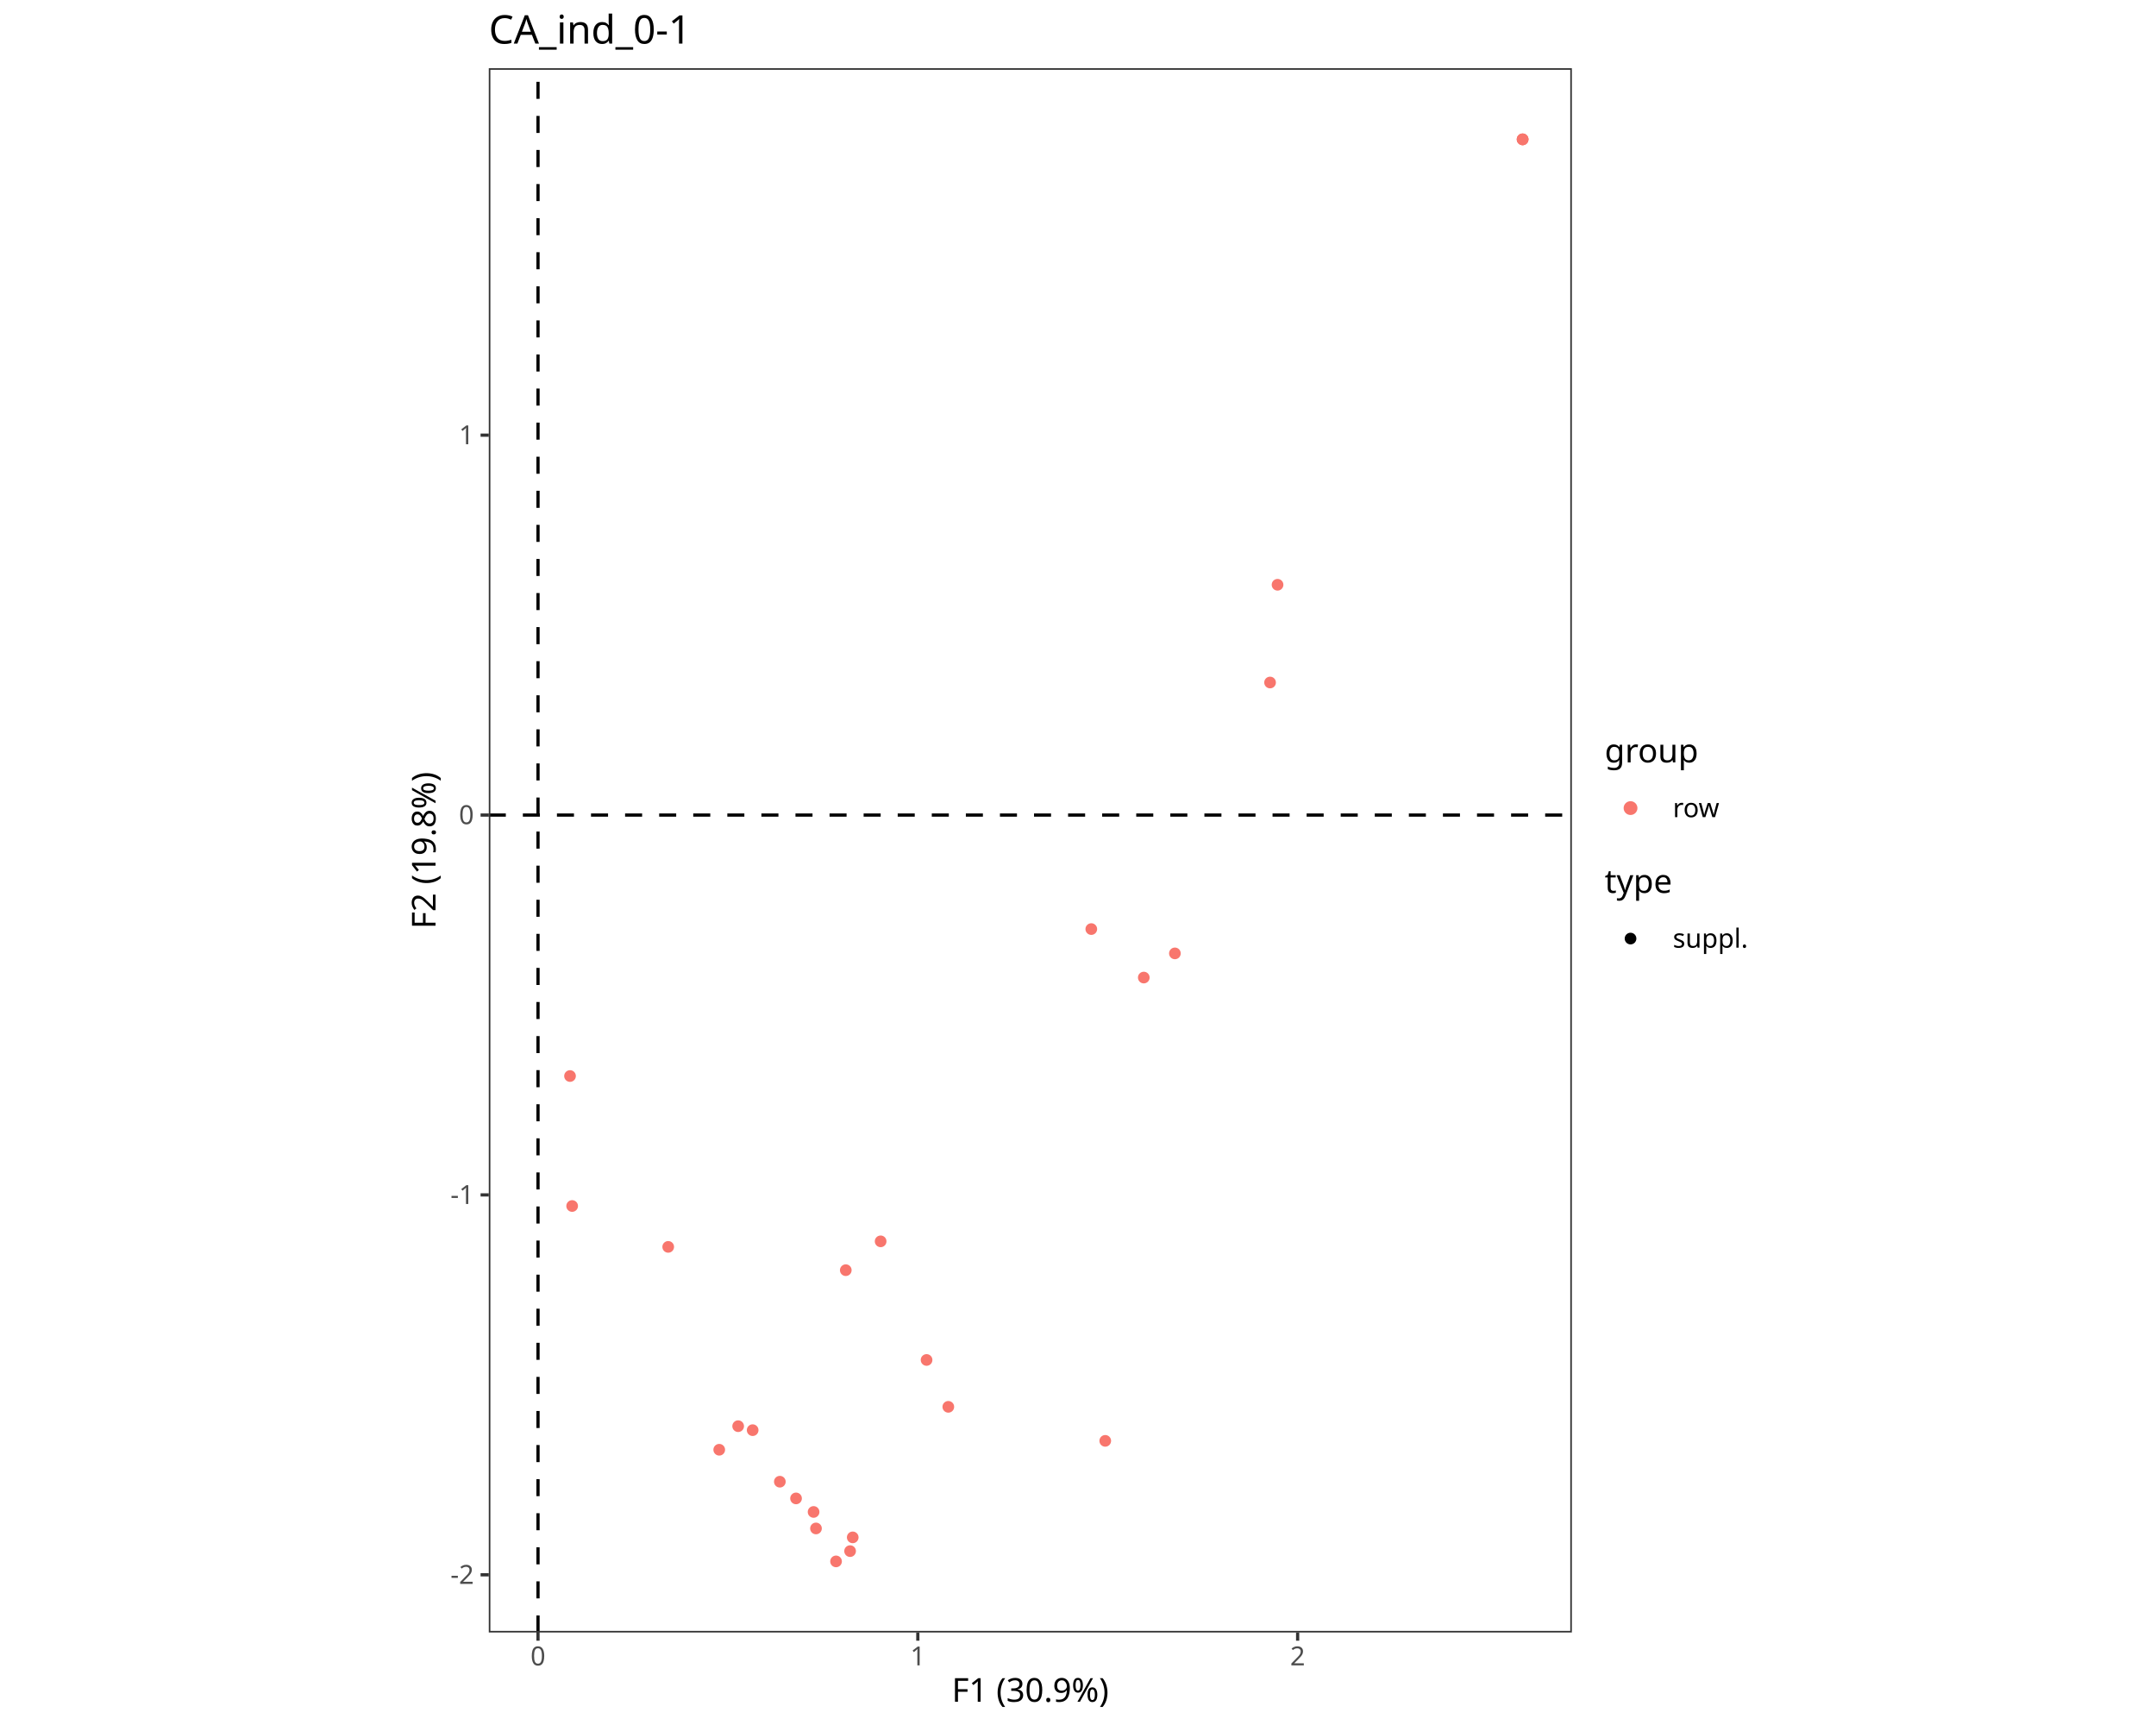
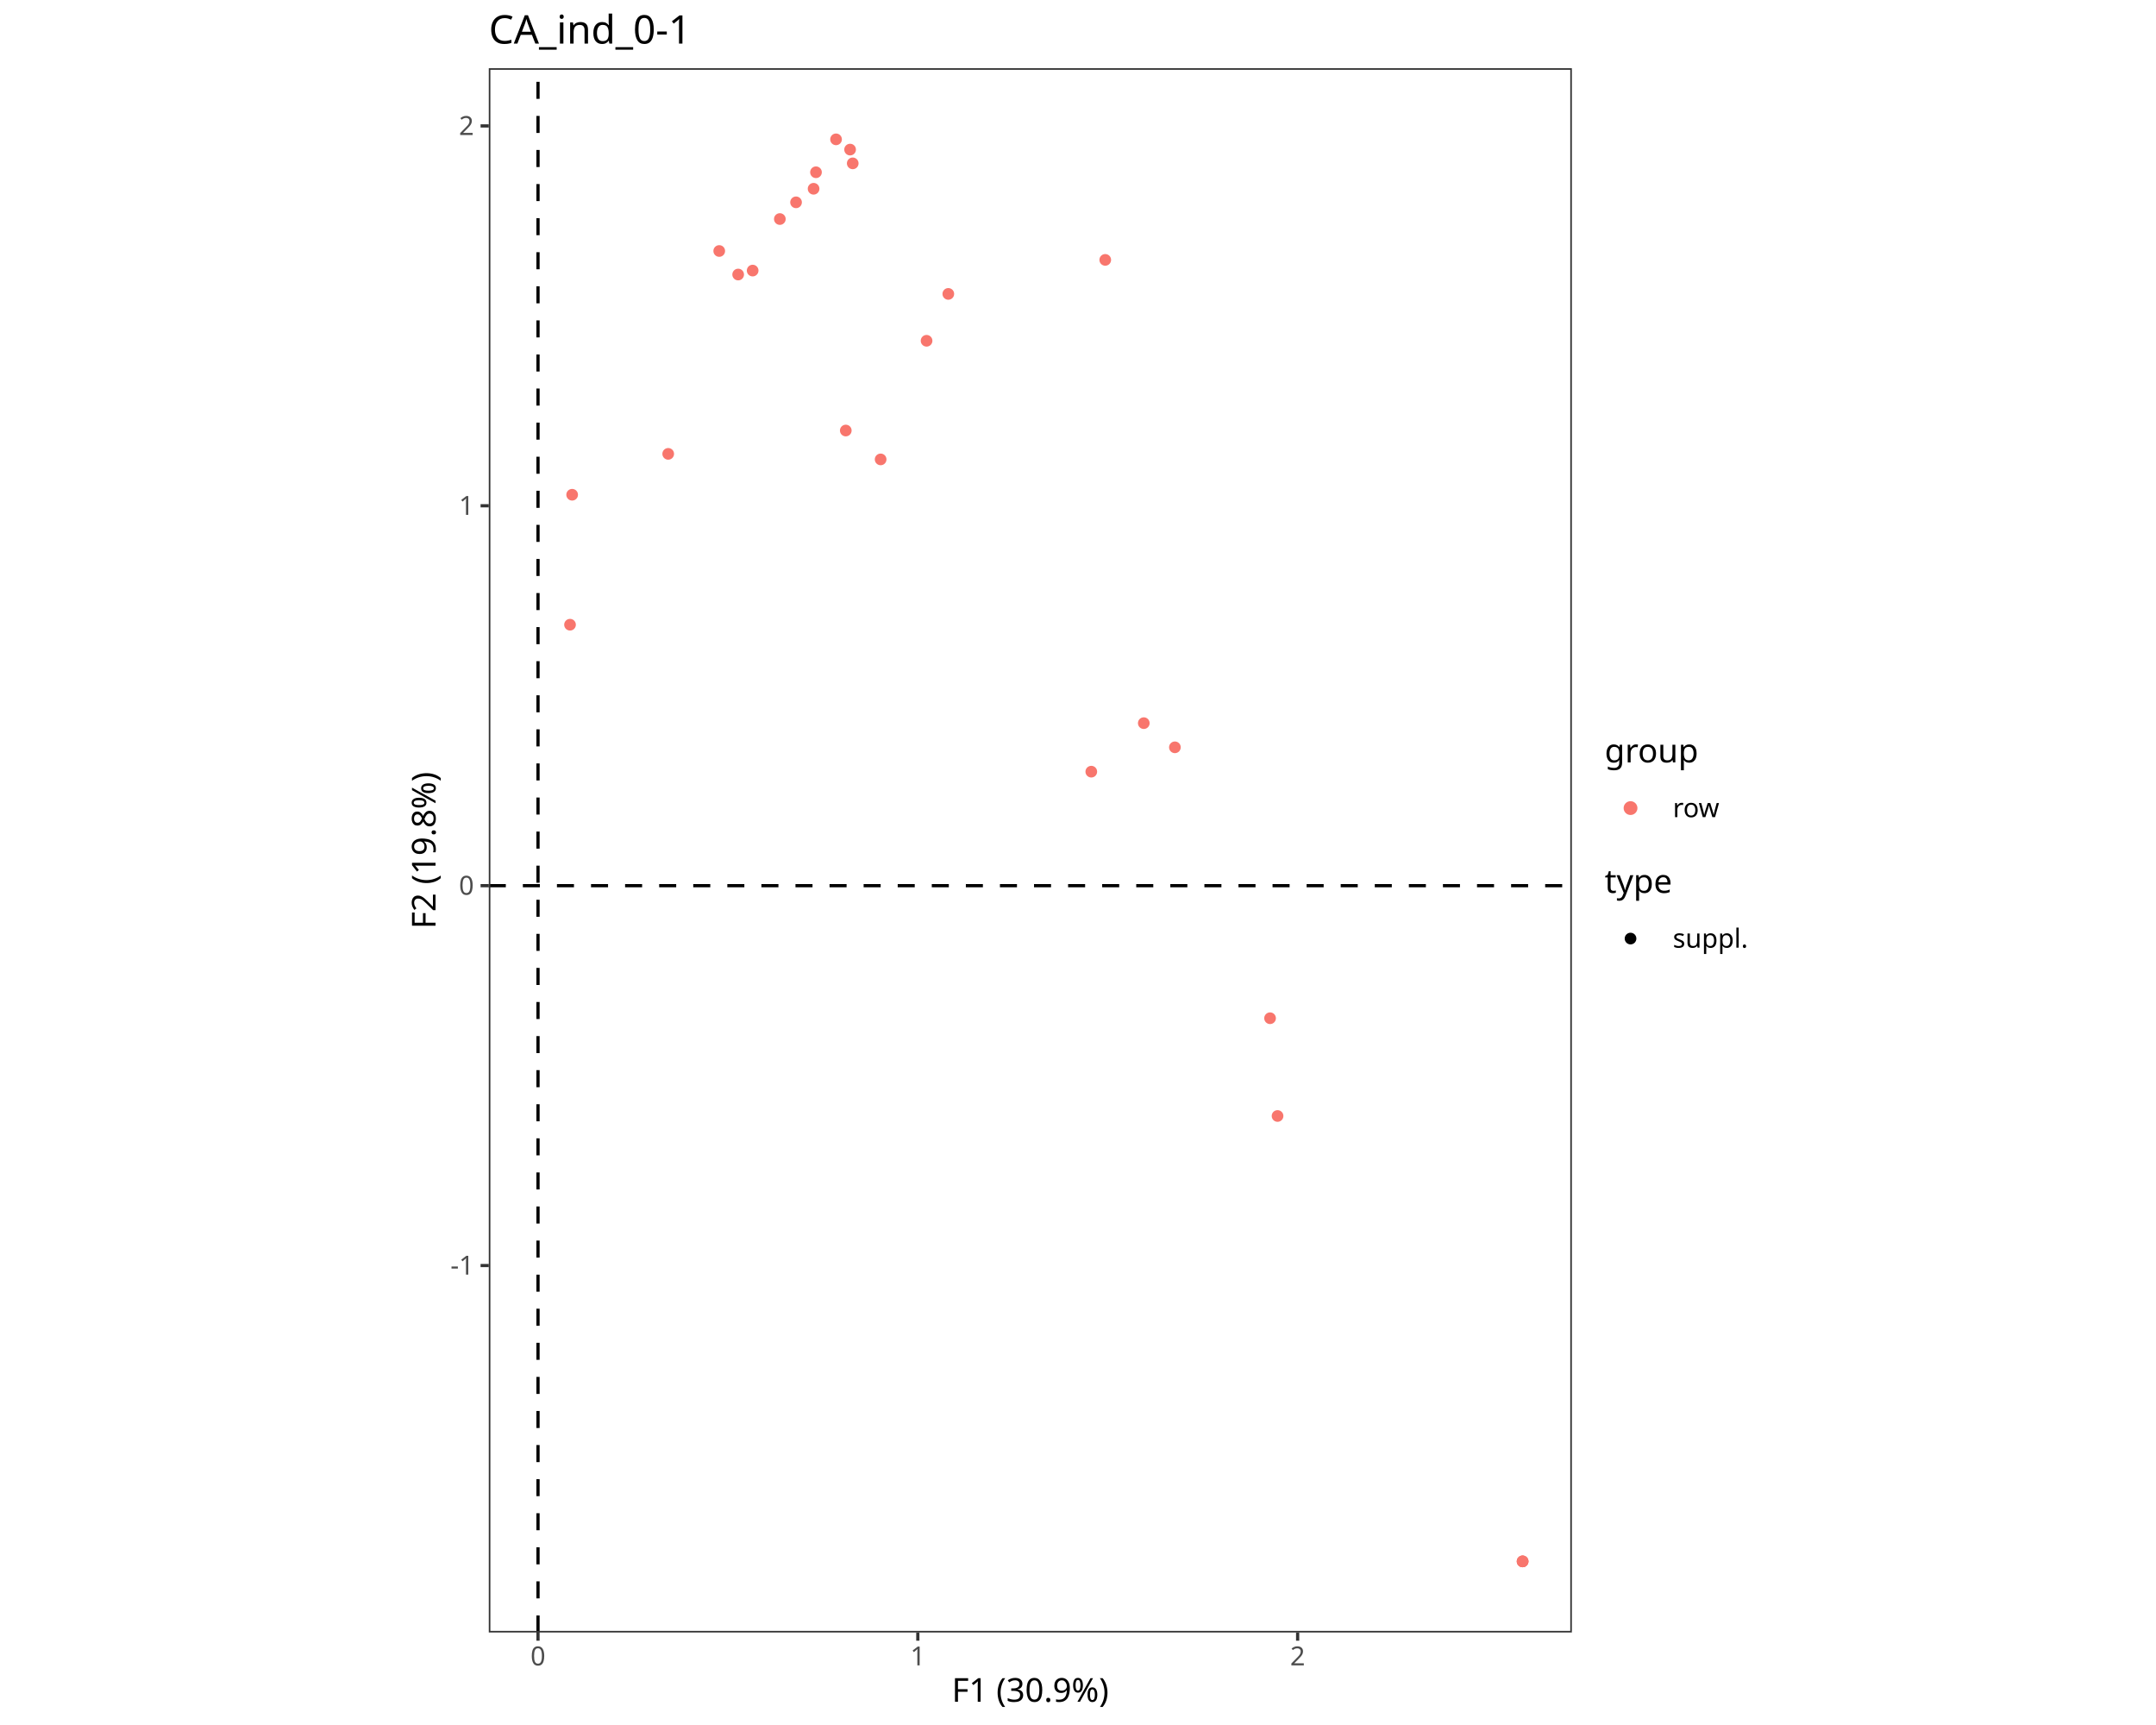
<svg xmlns="http://www.w3.org/2000/svg" class="svglite" data-engine-version="2.0" width="720.00pt" height="576.00pt" viewBox="0 0 720.00 576.00">
  <defs>
    <style type="text/css">
    .svglite line, .svglite polyline, .svglite polygon, .svglite path, .svglite rect, .svglite circle {
      fill: none;
      stroke: #000000;
      stroke-linecap: round;
      stroke-linejoin: round;
      stroke-miterlimit: 10.00;
    }
  </style>
  </defs>
  <rect width="100%" height="100%" style="stroke: none; fill: #FFFFFF;" />
  <defs>
    <clipPath id="cpMC4wMHw3MjAuMDB8MC4wMHw1NzYuMDA=">
      <rect x="0.00" y="0.00" width="720.00" height="576.00" />
    </clipPath>
  </defs>
  <g clip-path="url(#cpMC4wMHw3MjAuMDB8MC4wMHw1NzYuMDA=)">
</g>
  <defs>
    <clipPath id="cpMTMyLjQwfDU4Ny42MHwwLjAwfDU3Ni4wMA==">
      <rect x="132.40" y="0.00" width="455.21" height="576.00" />
    </clipPath>
  </defs>
  <g clip-path="url(#cpMTMyLjQwfDU4Ny42MHwwLjAwfDU3Ni4wMA==)">
    <rect x="132.40" y="0.00" width="455.21" height="576.00" style="stroke-width: 1.07; stroke: #FFFFFF; fill: #FFFFFF;" />
  </g>
  <g clip-path="url(#cpMC4wMHw3MjAuMDB8MC4wMHw1NzYuMDA=)">
</g>
  <defs>
    <clipPath id="cpMTYzLjIzfDUyNC45MnwyMi43OHw1NDUuMTE=">
      <rect x="163.23" y="22.78" width="361.70" height="522.33" />
    </clipPath>
  </defs>
  <g clip-path="url(#cpMTYzLjIzfDUyNC45MnwyMi43OHw1NDUuMTE=)">
    <rect x="163.23" y="22.78" width="361.70" height="522.33" style="stroke-width: 1.07; stroke: none; fill: #FFFFFF;" />
    <line x1="179.67" y1="545.11" x2="179.67" y2="22.78" style="stroke-width: 1.07; stroke-dasharray: 5.69,5.69; stroke-linecap: butt;" />
-     <line x1="163.23" y1="272.16" x2="524.92" y2="272.16" style="stroke-width: 1.07; stroke-dasharray: 5.69,5.69; stroke-linecap: butt;" />
-     <circle cx="309.43" cy="454.11" r="1.95" style="stroke-width: 0.71; stroke: none; fill: #F8766D;" />
-     <circle cx="294.09" cy="414.50" r="1.95" style="stroke-width: 0.71; stroke: none; fill: #F8766D;" />
-     <circle cx="251.35" cy="477.55" r="1.95" style="stroke-width: 0.71; stroke: none; fill: #F8766D;" />
-     <circle cx="191.07" cy="402.70" r="1.95" style="stroke-width: 0.71; stroke: none; fill: #F8766D;" />
-     <circle cx="190.36" cy="359.30" r="1.95" style="stroke-width: 0.71; stroke: none; fill: #F8766D;" />
-     <circle cx="364.44" cy="310.23" r="1.95" style="stroke-width: 0.71; stroke: none; fill: #F8766D;" />
-     <circle cx="508.48" cy="46.53" r="1.95" style="stroke-width: 0.71; stroke: none; fill: #F8766D;" />
-     <circle cx="223.15" cy="416.35" r="1.95" style="stroke-width: 0.71; stroke: none; fill: #F8766D;" />
-     <circle cx="279.20" cy="521.37" r="1.95" style="stroke-width: 0.71; stroke: none; fill: #F8766D;" />
-     <circle cx="508.48" cy="46.53" r="1.95" style="stroke-width: 0.71; stroke: none; fill: #F8766D;" />
-     <circle cx="508.48" cy="46.53" r="1.95" style="stroke-width: 0.71; stroke: none; fill: #F8766D;" />
-     <circle cx="246.51" cy="476.22" r="1.95" style="stroke-width: 0.71; stroke: none; fill: #F8766D;" />
-     <circle cx="316.69" cy="469.76" r="1.95" style="stroke-width: 0.71; stroke: none; fill: #F8766D;" />
-     <circle cx="369.10" cy="481.12" r="1.95" style="stroke-width: 0.71; stroke: none; fill: #F8766D;" />
-     <circle cx="284.77" cy="513.35" r="1.95" style="stroke-width: 0.71; stroke: none; fill: #F8766D;" />
-     <circle cx="282.45" cy="424.13" r="1.95" style="stroke-width: 0.71; stroke: none; fill: #F8766D;" />
-     <circle cx="271.70" cy="504.86" r="1.95" style="stroke-width: 0.71; stroke: none; fill: #F8766D;" />
-     <circle cx="283.89" cy="517.94" r="1.95" style="stroke-width: 0.71; stroke: none; fill: #F8766D;" />
-     <circle cx="240.19" cy="484.09" r="1.95" style="stroke-width: 0.71; stroke: none; fill: #F8766D;" />
-     <circle cx="426.64" cy="195.26" r="1.95" style="stroke-width: 0.71; stroke: none; fill: #F8766D;" />
-     <circle cx="381.97" cy="326.42" r="1.95" style="stroke-width: 0.71; stroke: none; fill: #F8766D;" />
-     <circle cx="392.36" cy="318.35" r="1.95" style="stroke-width: 0.71; stroke: none; fill: #F8766D;" />
-     <circle cx="424.14" cy="227.90" r="1.95" style="stroke-width: 0.71; stroke: none; fill: #F8766D;" />
-     <circle cx="272.50" cy="510.37" r="1.95" style="stroke-width: 0.71; stroke: none; fill: #F8766D;" />
-     <circle cx="265.84" cy="500.34" r="1.95" style="stroke-width: 0.71; stroke: none; fill: #F8766D;" />
-     <circle cx="260.43" cy="494.76" r="1.95" style="stroke-width: 0.71; stroke: none; fill: #F8766D;" />
+     <line x1="163.23" y1="295.74" x2="524.92" y2="295.74" style="stroke-width: 1.07; stroke-dasharray: 5.69,5.69; stroke-linecap: butt;" />
+     <circle cx="309.43" cy="113.79" r="1.95" style="stroke-width: 0.71; stroke: none; fill: #F8766D;" />
+     <circle cx="294.09" cy="153.40" r="1.95" style="stroke-width: 0.71; stroke: none; fill: #F8766D;" />
+     <circle cx="251.35" cy="90.35" r="1.95" style="stroke-width: 0.71; stroke: none; fill: #F8766D;" />
+     <circle cx="191.07" cy="165.20" r="1.95" style="stroke-width: 0.71; stroke: none; fill: #F8766D;" />
+     <circle cx="190.36" cy="208.60" r="1.95" style="stroke-width: 0.71; stroke: none; fill: #F8766D;" />
+     <circle cx="364.44" cy="257.67" r="1.95" style="stroke-width: 0.71; stroke: none; fill: #F8766D;" />
+     <circle cx="508.48" cy="521.37" r="1.95" style="stroke-width: 0.71; stroke: none; fill: #F8766D;" />
+     <circle cx="223.15" cy="151.55" r="1.95" style="stroke-width: 0.71; stroke: none; fill: #F8766D;" />
+     <circle cx="279.20" cy="46.53" r="1.95" style="stroke-width: 0.71; stroke: none; fill: #F8766D;" />
+     <circle cx="508.48" cy="521.37" r="1.95" style="stroke-width: 0.71; stroke: none; fill: #F8766D;" />
+     <circle cx="508.48" cy="521.37" r="1.95" style="stroke-width: 0.71; stroke: none; fill: #F8766D;" />
+     <circle cx="246.51" cy="91.67" r="1.95" style="stroke-width: 0.71; stroke: none; fill: #F8766D;" />
+     <circle cx="316.69" cy="98.14" r="1.95" style="stroke-width: 0.71; stroke: none; fill: #F8766D;" />
+     <circle cx="369.10" cy="86.78" r="1.95" style="stroke-width: 0.71; stroke: none; fill: #F8766D;" />
+     <circle cx="284.77" cy="54.55" r="1.95" style="stroke-width: 0.71; stroke: none; fill: #F8766D;" />
+     <circle cx="282.45" cy="143.76" r="1.95" style="stroke-width: 0.71; stroke: none; fill: #F8766D;" />
+     <circle cx="271.70" cy="63.03" r="1.95" style="stroke-width: 0.71; stroke: none; fill: #F8766D;" />
+     <circle cx="283.89" cy="49.95" r="1.95" style="stroke-width: 0.71; stroke: none; fill: #F8766D;" />
+     <circle cx="240.19" cy="83.81" r="1.95" style="stroke-width: 0.71; stroke: none; fill: #F8766D;" />
+     <circle cx="426.64" cy="372.64" r="1.95" style="stroke-width: 0.71; stroke: none; fill: #F8766D;" />
+     <circle cx="381.97" cy="241.47" r="1.95" style="stroke-width: 0.71; stroke: none; fill: #F8766D;" />
+     <circle cx="392.36" cy="249.54" r="1.95" style="stroke-width: 0.71; stroke: none; fill: #F8766D;" />
+     <circle cx="424.14" cy="340.00" r="1.95" style="stroke-width: 0.71; stroke: none; fill: #F8766D;" />
+     <circle cx="272.50" cy="57.52" r="1.95" style="stroke-width: 0.71; stroke: none; fill: #F8766D;" />
+     <circle cx="265.84" cy="67.56" r="1.95" style="stroke-width: 0.71; stroke: none; fill: #F8766D;" />
+     <circle cx="260.43" cy="73.14" r="1.95" style="stroke-width: 0.71; stroke: none; fill: #F8766D;" />
    <rect x="163.23" y="22.78" width="361.70" height="522.33" style="stroke-width: 1.07; stroke: #333333;" />
  </g>
  <g clip-path="url(#cpMC4wMHw3MjAuMDB8MC4wMHw1NzYuMDA=)">
-     <text x="158.29" y="528.88" text-anchor="end" style="font-size: 8.80px; fill: #4D4D4D; font-family: sans;" textLength="7.82px" lengthAdjust="spacingAndGlyphs">-2</text>
-     <text x="158.29" y="402.03" text-anchor="end" style="font-size: 8.80px; fill: #4D4D4D; font-family: sans;" textLength="7.82px" lengthAdjust="spacingAndGlyphs">-1</text>
-     <text x="158.29" y="275.19" text-anchor="end" style="font-size: 8.80px; fill: #4D4D4D; font-family: sans;" textLength="4.89px" lengthAdjust="spacingAndGlyphs">0</text>
-     <text x="158.29" y="148.34" text-anchor="end" style="font-size: 8.80px; fill: #4D4D4D; font-family: sans;" textLength="4.89px" lengthAdjust="spacingAndGlyphs">1</text>
-     <polyline points="160.49,525.85 163.23,525.85 " style="stroke-width: 1.07; stroke: #333333; stroke-linecap: butt;" />
-     <polyline points="160.49,399.00 163.23,399.00 " style="stroke-width: 1.07; stroke: #333333; stroke-linecap: butt;" />
-     <polyline points="160.49,272.16 163.23,272.16 " style="stroke-width: 1.07; stroke: #333333; stroke-linecap: butt;" />
-     <polyline points="160.49,145.31 163.23,145.31 " style="stroke-width: 1.07; stroke: #333333; stroke-linecap: butt;" />
+     <text x="158.29" y="425.61" text-anchor="end" style="font-size: 8.80px; fill: #4D4D4D; font-family: sans;" textLength="7.82px" lengthAdjust="spacingAndGlyphs">-1</text>
+     <text x="158.29" y="298.77" text-anchor="end" style="font-size: 8.80px; fill: #4D4D4D; font-family: sans;" textLength="4.89px" lengthAdjust="spacingAndGlyphs">0</text>
+     <text x="158.29" y="171.92" text-anchor="end" style="font-size: 8.80px; fill: #4D4D4D; font-family: sans;" textLength="4.89px" lengthAdjust="spacingAndGlyphs">1</text>
+     <text x="158.29" y="45.08" text-anchor="end" style="font-size: 8.80px; fill: #4D4D4D; font-family: sans;" textLength="4.89px" lengthAdjust="spacingAndGlyphs">2</text>
+     <polyline points="160.49,422.58 163.23,422.58 " style="stroke-width: 1.07; stroke: #333333; stroke-linecap: butt;" />
+     <polyline points="160.49,295.74 163.23,295.74 " style="stroke-width: 1.07; stroke: #333333; stroke-linecap: butt;" />
+     <polyline points="160.49,168.89 163.23,168.89 " style="stroke-width: 1.07; stroke: #333333; stroke-linecap: butt;" />
+     <polyline points="160.49,42.05 163.23,42.05 " style="stroke-width: 1.07; stroke: #333333; stroke-linecap: butt;" />
    <polyline points="179.67,547.85 179.67,545.11 " style="stroke-width: 1.07; stroke: #333333; stroke-linecap: butt;" />
    <polyline points="306.51,547.85 306.51,545.11 " style="stroke-width: 1.07; stroke: #333333; stroke-linecap: butt;" />
    <polyline points="433.35,547.85 433.35,545.11 " style="stroke-width: 1.07; stroke: #333333; stroke-linecap: butt;" />
    <text x="179.67" y="556.10" text-anchor="middle" style="font-size: 8.80px; fill: #4D4D4D; font-family: sans;" textLength="4.89px" lengthAdjust="spacingAndGlyphs">0</text>
    <text x="306.51" y="556.10" text-anchor="middle" style="font-size: 8.80px; fill: #4D4D4D; font-family: sans;" textLength="4.89px" lengthAdjust="spacingAndGlyphs">1</text>
    <text x="433.35" y="556.10" text-anchor="middle" style="font-size: 8.80px; fill: #4D4D4D; font-family: sans;" textLength="4.89px" lengthAdjust="spacingAndGlyphs">2</text>
    <text x="344.07" y="568.24" text-anchor="middle" style="font-size: 11.00px; font-family: sans;" textLength="54.41px" lengthAdjust="spacingAndGlyphs">F1 (30.9%)</text>
    <text transform="translate(145.45,283.95) rotate(-90)" text-anchor="middle" style="font-size: 11.00px; font-family: sans;" textLength="54.41px" lengthAdjust="spacingAndGlyphs">F2 (19.8%)</text>
    <rect x="535.88" y="245.86" width="36.94" height="32.61" style="stroke-width: 1.07; stroke: none; fill: #FFFFFF;" />
    <text x="535.88" y="254.57" style="font-size: 11.00px; font-family: sans;" textLength="28.14px" lengthAdjust="spacingAndGlyphs">group</text>
    <rect x="535.88" y="261.19" width="17.28" height="17.28" style="stroke-width: 1.07; stroke: none; fill: #FFFFFF;" />
    <circle cx="544.52" cy="269.83" r="1.95" style="stroke-width: 0.71; stroke: #F8766D; fill: #F8766D;" />
    <text x="558.64" y="272.86" style="font-size: 8.80px; font-family: sans;" textLength="14.18px" lengthAdjust="spacingAndGlyphs">row</text>
    <rect x="535.88" y="289.43" width="46.24" height="32.61" style="stroke-width: 1.07; stroke: none; fill: #FFFFFF;" />
    <text x="535.88" y="298.14" style="font-size: 11.00px; font-family: sans;" textLength="20.80px" lengthAdjust="spacingAndGlyphs">type</text>
    <rect x="535.88" y="304.76" width="17.28" height="17.28" style="stroke-width: 1.07; stroke: none; fill: #FFFFFF;" />
    <circle cx="544.52" cy="313.40" r="1.95" style="stroke-width: 0.71; stroke: none; fill: #000000;" />
    <text x="558.64" y="316.43" style="font-size: 8.80px; font-family: sans;" textLength="23.49px" lengthAdjust="spacingAndGlyphs">suppl.</text>
    <text x="163.23" y="14.56" style="font-size: 13.20px; font-family: sans;" textLength="69.72px" lengthAdjust="spacingAndGlyphs">CA_ind_0-1</text>
  </g>
</svg>
